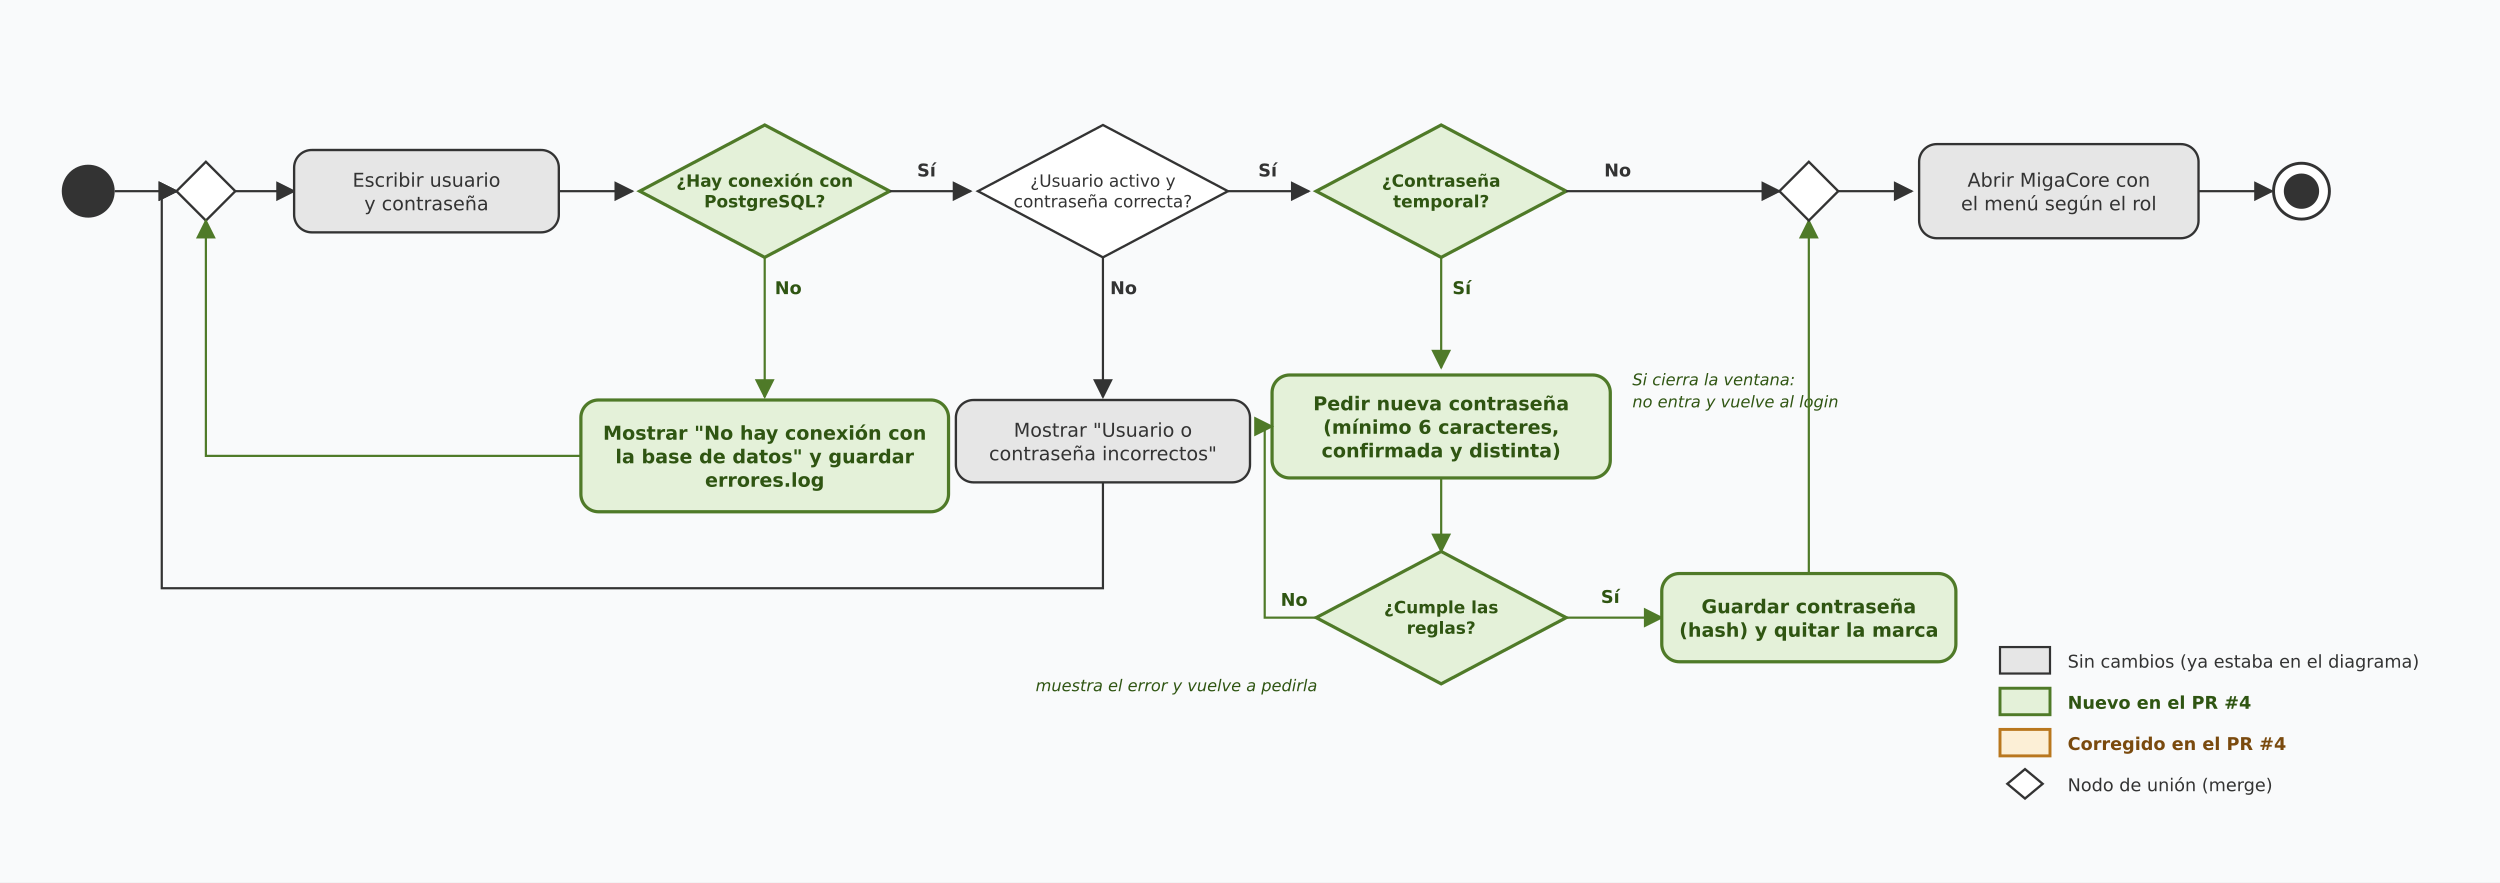
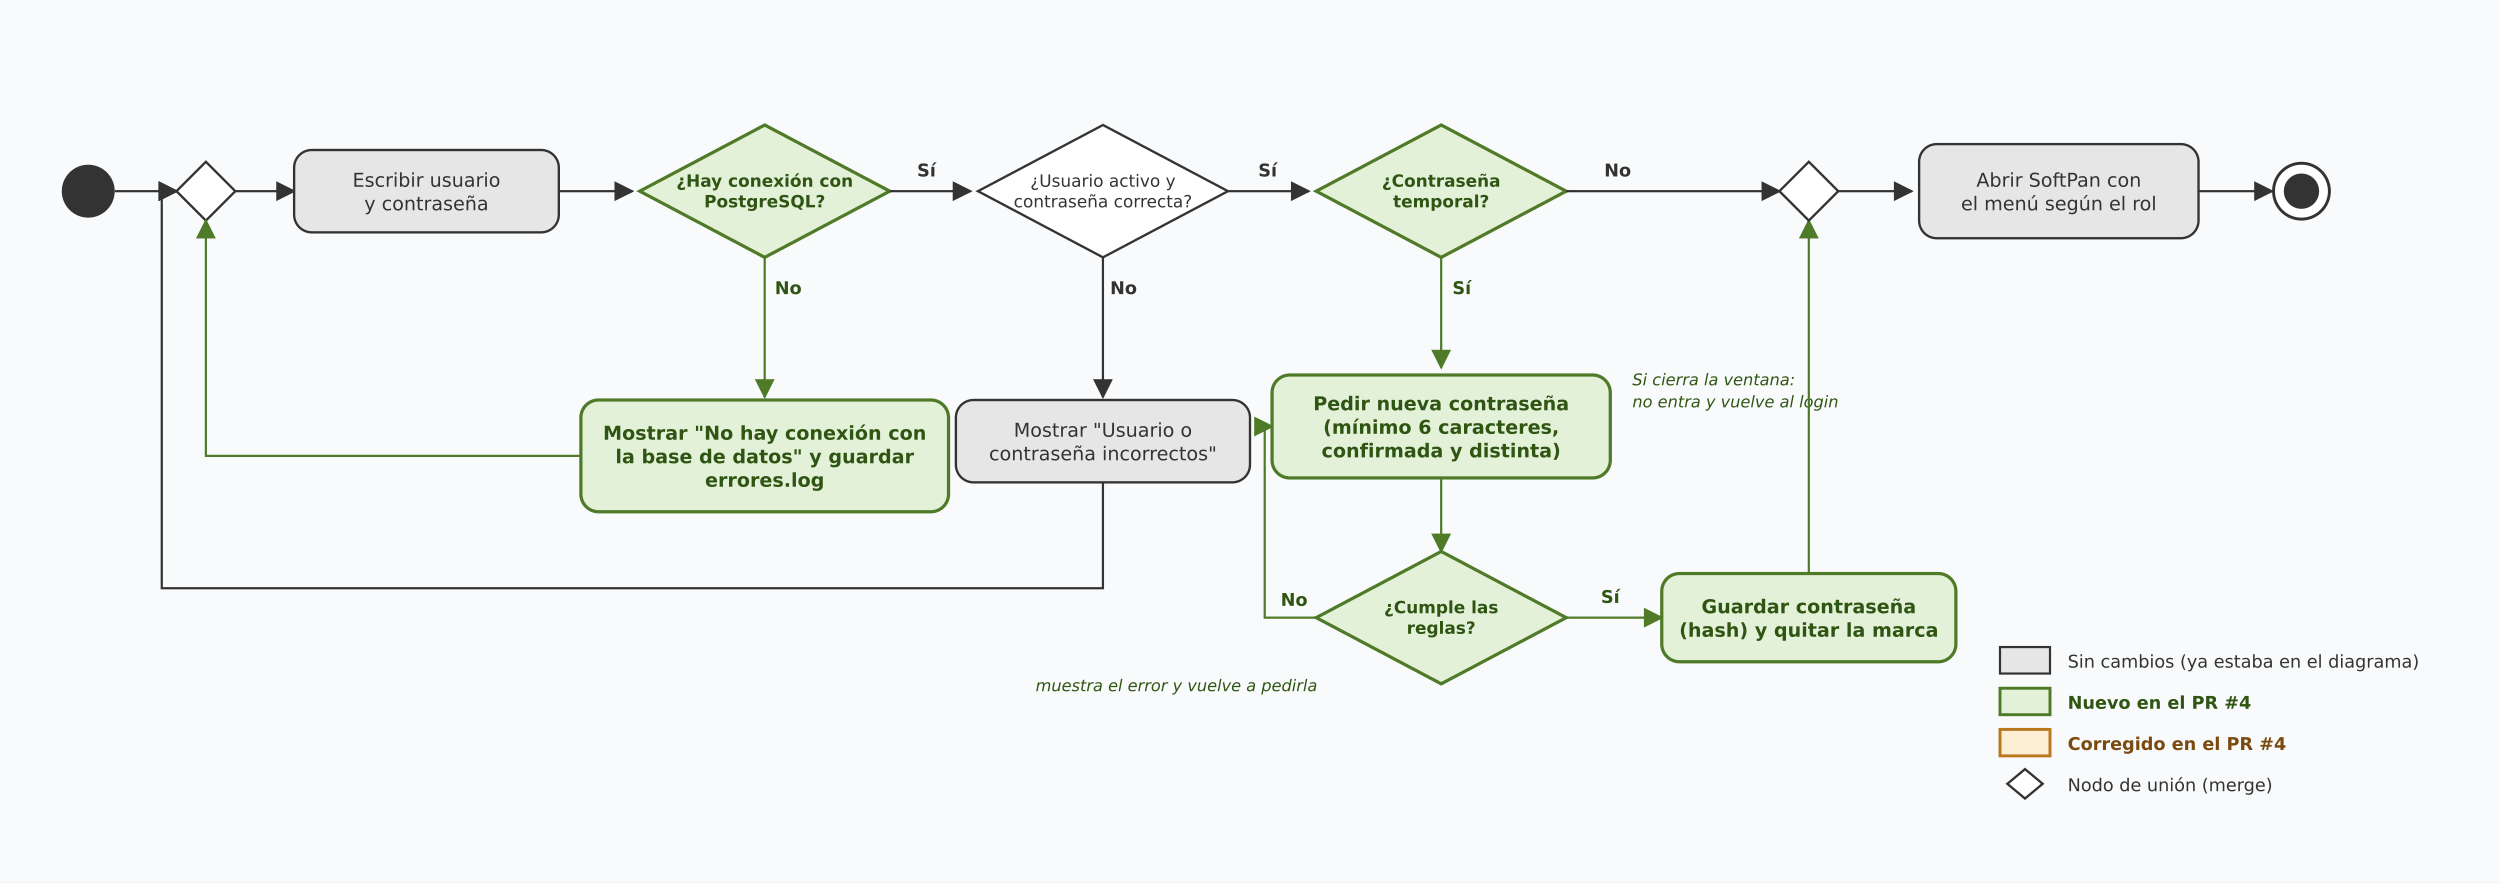
<svg xmlns="http://www.w3.org/2000/svg" width="1700" height="600" viewBox="0 0 1700 600" font-family="DejaVu Sans, Arial, sans-serif">
  <defs>
    <marker id="flecha" viewBox="0 0 10 10" refX="9" refY="5" markerWidth="9" markerHeight="9" orient="auto-start-reverse">
      <path d="M0,0 L10,5 L0,10 z" fill="#333333" />
    </marker>
    <marker id="flechaV" viewBox="0 0 10 10" refX="9" refY="5" markerWidth="9" markerHeight="9" orient="auto-start-reverse">
      <path d="M0,0 L10,5 L0,10 z" fill="#4F7A28" />
    </marker>
    <marker id="abierta" viewBox="0 0 10 10" refX="9" refY="5" markerWidth="9" markerHeight="9" orient="auto-start-reverse">
      <path d="M0,0 L10,5 L0,10" fill="none" stroke="#333333" stroke-width="1.3" />
    </marker>
    <marker id="abiertaV" viewBox="0 0 10 10" refX="9" refY="5" markerWidth="9" markerHeight="9" orient="auto-start-reverse">
      <path d="M0,0 L10,5 L0,10" fill="none" stroke="#4F7A28" stroke-width="1.3" />
    </marker>
    <marker id="rombo" viewBox="0 0 16 10" refX="15" refY="5" markerWidth="16" markerHeight="10" orient="auto-start-reverse">
      <path d="M0,5 L8,0 L16,5 L8,10 z" fill="#333333" />
    </marker>
  </defs>
  <rect width="100%" height="100%" fill="#F9FAFB" />
  <circle cx="60" cy="130" r="18" fill="#333333" />
  <polyline points="78,130 120,130" fill="none" stroke="#333333" stroke-width="1.5" marker-end="url(#flecha)" />
  <path d="M140,110.0 L160.0,130 L140,150.0 L120.0,130 z" fill="#fff" stroke="#333333" stroke-width="1.6" />
  <text x="140" y="134.0" font-size="11.5" text-anchor="middle" fill="#333333" />
  <polyline points="160,130 200,130" fill="none" stroke="#333333" stroke-width="1.5" marker-end="url(#flecha)" />
  <rect x="200.0" y="102.0" width="180" height="56" rx="12" fill="#E6E6E6" stroke="#333333" stroke-width="1.6" />
  <text x="290" y="127.0" font-size="13" text-anchor="middle" fill="#333333">Escribir usuario</text>
  <text x="290" y="143.0" font-size="13" text-anchor="middle" fill="#333333">y contraseña</text>
  <polyline points="380,130 430,130" fill="none" stroke="#333333" stroke-width="1.5" marker-end="url(#flecha)" />
  <path d="M520,85.0 L605.0,130 L520,175.0 L435.0,130 z" fill="#E4F1D9" stroke="#4F7A28" stroke-width="2.2" />
  <text x="520" y="127.0" font-size="11.5" text-anchor="middle" fill="#2F5512" font-weight="bold">¿Hay conexión con</text>
  <text x="520" y="141.0" font-size="11.5" text-anchor="middle" fill="#2F5512" font-weight="bold">PostgreSQL?</text>
  <text x="580" y="118" font-size="12" text-anchor="middle" fill="#333333" font-weight="bold" />
  <polyline points="520,175 520,270" fill="none" stroke="#4F7A28" stroke-width="1.5" marker-end="url(#flechaV)" />
  <text x="536" y="200" font-size="12" text-anchor="middle" fill="#2F5512" font-weight="bold">No</text>
  <rect x="395.0" y="272.0" width="250" height="76" rx="12" fill="#E4F1D9" stroke="#4F7A28" stroke-width="2.2" />
  <text x="520" y="299.0" font-size="13" text-anchor="middle" fill="#2F5512" font-weight="bold">Mostrar "No hay conexión con</text>
  <text x="520" y="315.0" font-size="13" text-anchor="middle" fill="#2F5512" font-weight="bold">la base de datos" y guardar</text>
  <text x="520" y="331.0" font-size="13" text-anchor="middle" fill="#2F5512" font-weight="bold">errores.log</text>
  <polyline points="395,310 140,310 140,150" fill="none" stroke="#4F7A28" stroke-width="1.5" marker-end="url(#flechaV)" />
  <polyline points="605,130 660,130" fill="none" stroke="#333333" stroke-width="1.5" marker-end="url(#flecha)" />
  <text x="630" y="120" font-size="12" text-anchor="middle" fill="#333333" font-weight="bold">Sí</text>
  <path d="M750,85.0 L835.0,130 L750,175.0 L665.0,130 z" fill="#fff" stroke="#333333" stroke-width="1.6" />
  <text x="750" y="127.0" font-size="11.5" text-anchor="middle" fill="#333333">¿Usuario activo y</text>
  <text x="750" y="141.0" font-size="11.5" text-anchor="middle" fill="#333333">contraseña correcta?</text>
  <polyline points="750,175 750,270" fill="none" stroke="#333333" stroke-width="1.5" marker-end="url(#flecha)" />
  <text x="764" y="200" font-size="12" text-anchor="middle" fill="#333333" font-weight="bold">No</text>
  <rect x="650.0" y="272.0" width="200" height="56" rx="12" fill="#E6E6E6" stroke="#333333" stroke-width="1.6" />
  <text x="750" y="297.0" font-size="13" text-anchor="middle" fill="#333333">Mostrar "Usuario o</text>
  <text x="750" y="313.0" font-size="13" text-anchor="middle" fill="#333333">contraseña incorrectos"</text>
  <polyline points="750,328 750,400 110,400 110,130 120,130" fill="none" stroke="#333333" stroke-width="1.5" marker-end="url(#flecha)" />
  <polyline points="835,130 890,130" fill="none" stroke="#333333" stroke-width="1.5" marker-end="url(#flecha)" />
  <text x="862" y="120" font-size="12" text-anchor="middle" fill="#333333" font-weight="bold">Sí</text>
  <path d="M980,85.0 L1065.0,130 L980,175.0 L895.0,130 z" fill="#E4F1D9" stroke="#4F7A28" stroke-width="2.2" />
  <text x="980" y="127.0" font-size="11.5" text-anchor="middle" fill="#2F5512" font-weight="bold">¿Contraseña</text>
  <text x="980" y="141.0" font-size="11.5" text-anchor="middle" fill="#2F5512" font-weight="bold">temporal?</text>
  <text x="1000" y="78" font-size="12" text-anchor="middle" fill="#333333" font-weight="bold" />
  <polyline points="980,175 980,250" fill="none" stroke="#4F7A28" stroke-width="1.5" marker-end="url(#flechaV)" />
  <text x="994" y="200" font-size="12" text-anchor="middle" fill="#2F5512" font-weight="bold">Sí</text>
  <rect x="865.0" y="255.0" width="230" height="70" rx="12" fill="#E4F1D9" stroke="#4F7A28" stroke-width="2.2" />
  <text x="980" y="279.0" font-size="13" text-anchor="middle" fill="#2F5512" font-weight="bold">Pedir nueva contraseña</text>
  <text x="980" y="295.0" font-size="13" text-anchor="middle" fill="#2F5512" font-weight="bold">(mínimo 6 caracteres,</text>
  <text x="980" y="311.0" font-size="13" text-anchor="middle" fill="#2F5512" font-weight="bold">confirmada y distinta)</text>
  <polyline points="980,325 980,375" fill="none" stroke="#4F7A28" stroke-width="1.5" marker-end="url(#flechaV)" />
  <path d="M980,375.0 L1065.0,420 L980,465.0 L895.0,420 z" fill="#E4F1D9" stroke="#4F7A28" stroke-width="2.2" />
  <text x="980" y="417.0" font-size="11.5" text-anchor="middle" fill="#2F5512" font-weight="bold">¿Cumple las</text>
  <text x="980" y="431.0" font-size="11.5" text-anchor="middle" fill="#2F5512" font-weight="bold">reglas?</text>
  <polyline points="895,420 860,420 860,290 865,290" fill="none" stroke="#4F7A28" stroke-width="1.5" marker-end="url(#flechaV)" />
  <text x="880" y="412" font-size="12" text-anchor="middle" fill="#2F5512" font-weight="bold">No</text>
  <text x="800" y="470" font-size="11" text-anchor="middle" fill="#2F5512" font-style="italic">muestra el error y vuelve a pedirla</text>
  <polyline points="1065,420 1130,420" fill="none" stroke="#4F7A28" stroke-width="1.5" marker-end="url(#flechaV)" />
  <text x="1095" y="410" font-size="12" text-anchor="middle" fill="#2F5512" font-weight="bold">Sí</text>
  <rect x="1130.0" y="390.0" width="200" height="60" rx="12" fill="#E4F1D9" stroke="#4F7A28" stroke-width="2.2" />
  <text x="1230" y="417.0" font-size="13" text-anchor="middle" fill="#2F5512" font-weight="bold">Guardar contraseña</text>
  <text x="1230" y="433.0" font-size="13" text-anchor="middle" fill="#2F5512" font-weight="bold">(hash) y quitar la marca</text>
  <text x="1110" y="262" font-size="11" text-anchor="start" fill="#2F5512" font-style="italic">Si cierra la ventana:</text>
  <text x="1110" y="277" font-size="11" text-anchor="start" fill="#2F5512" font-style="italic">no entra y vuelve al login</text>
  <polyline points="1230,390 1230,150" fill="none" stroke="#4F7A28" stroke-width="1.5" marker-end="url(#flechaV)" />
  <polyline points="1065,130 1210,130" fill="none" stroke="#333333" stroke-width="1.5" marker-end="url(#flecha)" />
  <text x="1100" y="120" font-size="12" text-anchor="middle" fill="#333333" font-weight="bold">No</text>
  <path d="M1230,110.0 L1250.0,130 L1230,150.0 L1210.0,130 z" fill="#fff" stroke="#333333" stroke-width="1.6" />
  <text x="1230" y="134.0" font-size="11.5" text-anchor="middle" fill="#333333" />
  <polyline points="1250,130 1300,130" fill="none" stroke="#333333" stroke-width="1.5" marker-end="url(#flecha)" />
  <rect x="1305.0" y="98.0" width="190" height="64" rx="12" fill="#E6E6E6" stroke="#333333" stroke-width="1.6" />
-   <text x="1400" y="127.0" font-size="13" text-anchor="middle" fill="#333333">Abrir MigaCore con</text>
+   <text x="1400" y="127.0" font-size="13" text-anchor="middle" fill="#333333">Abrir SoftPan con</text>
  <text x="1400" y="143.0" font-size="13" text-anchor="middle" fill="#333333">el menú según el rol</text>
  <polyline points="1495,130 1545,130" fill="none" stroke="#333333" stroke-width="1.5" marker-end="url(#flecha)" />
  <circle cx="1565" cy="130" r="19" fill="#fff" stroke="#333333" stroke-width="2" />
  <circle cx="1565" cy="130" r="12" fill="#333333" />
  <rect x="1360" y="440" width="34" height="18" rx="0" fill="#E6E6E6" stroke="#333333" stroke-width="1.5" />
  <text x="1406" y="454" font-size="12" text-anchor="start" fill="#333333">Sin cambios (ya estaba en el diagrama)</text>
  <rect x="1360" y="468" width="34" height="18" rx="0" fill="#E4F1D9" stroke="#4F7A28" stroke-width="2" />
  <text x="1406" y="482" font-size="12" text-anchor="start" fill="#2F5512" font-weight="bold">Nuevo en el PR #4</text>
  <rect x="1360" y="496" width="34" height="18" rx="0" fill="#FCEFD6" stroke="#B9771E" stroke-width="2" />
  <text x="1406" y="510" font-size="12" text-anchor="start" fill="#7A4A0E" font-weight="bold">Corregido en el PR #4</text>
  <path d="M1377,523.0 L1389.0,533 L1377,543.0 L1365.0,533 z" fill="#fff" stroke="#333333" stroke-width="1.6" />
  <text x="1377" y="537.0" font-size="11.5" text-anchor="middle" fill="#333333" />
  <text x="1406" y="538" font-size="12" text-anchor="start" fill="#333333">Nodo de unión (merge)</text>
</svg>
